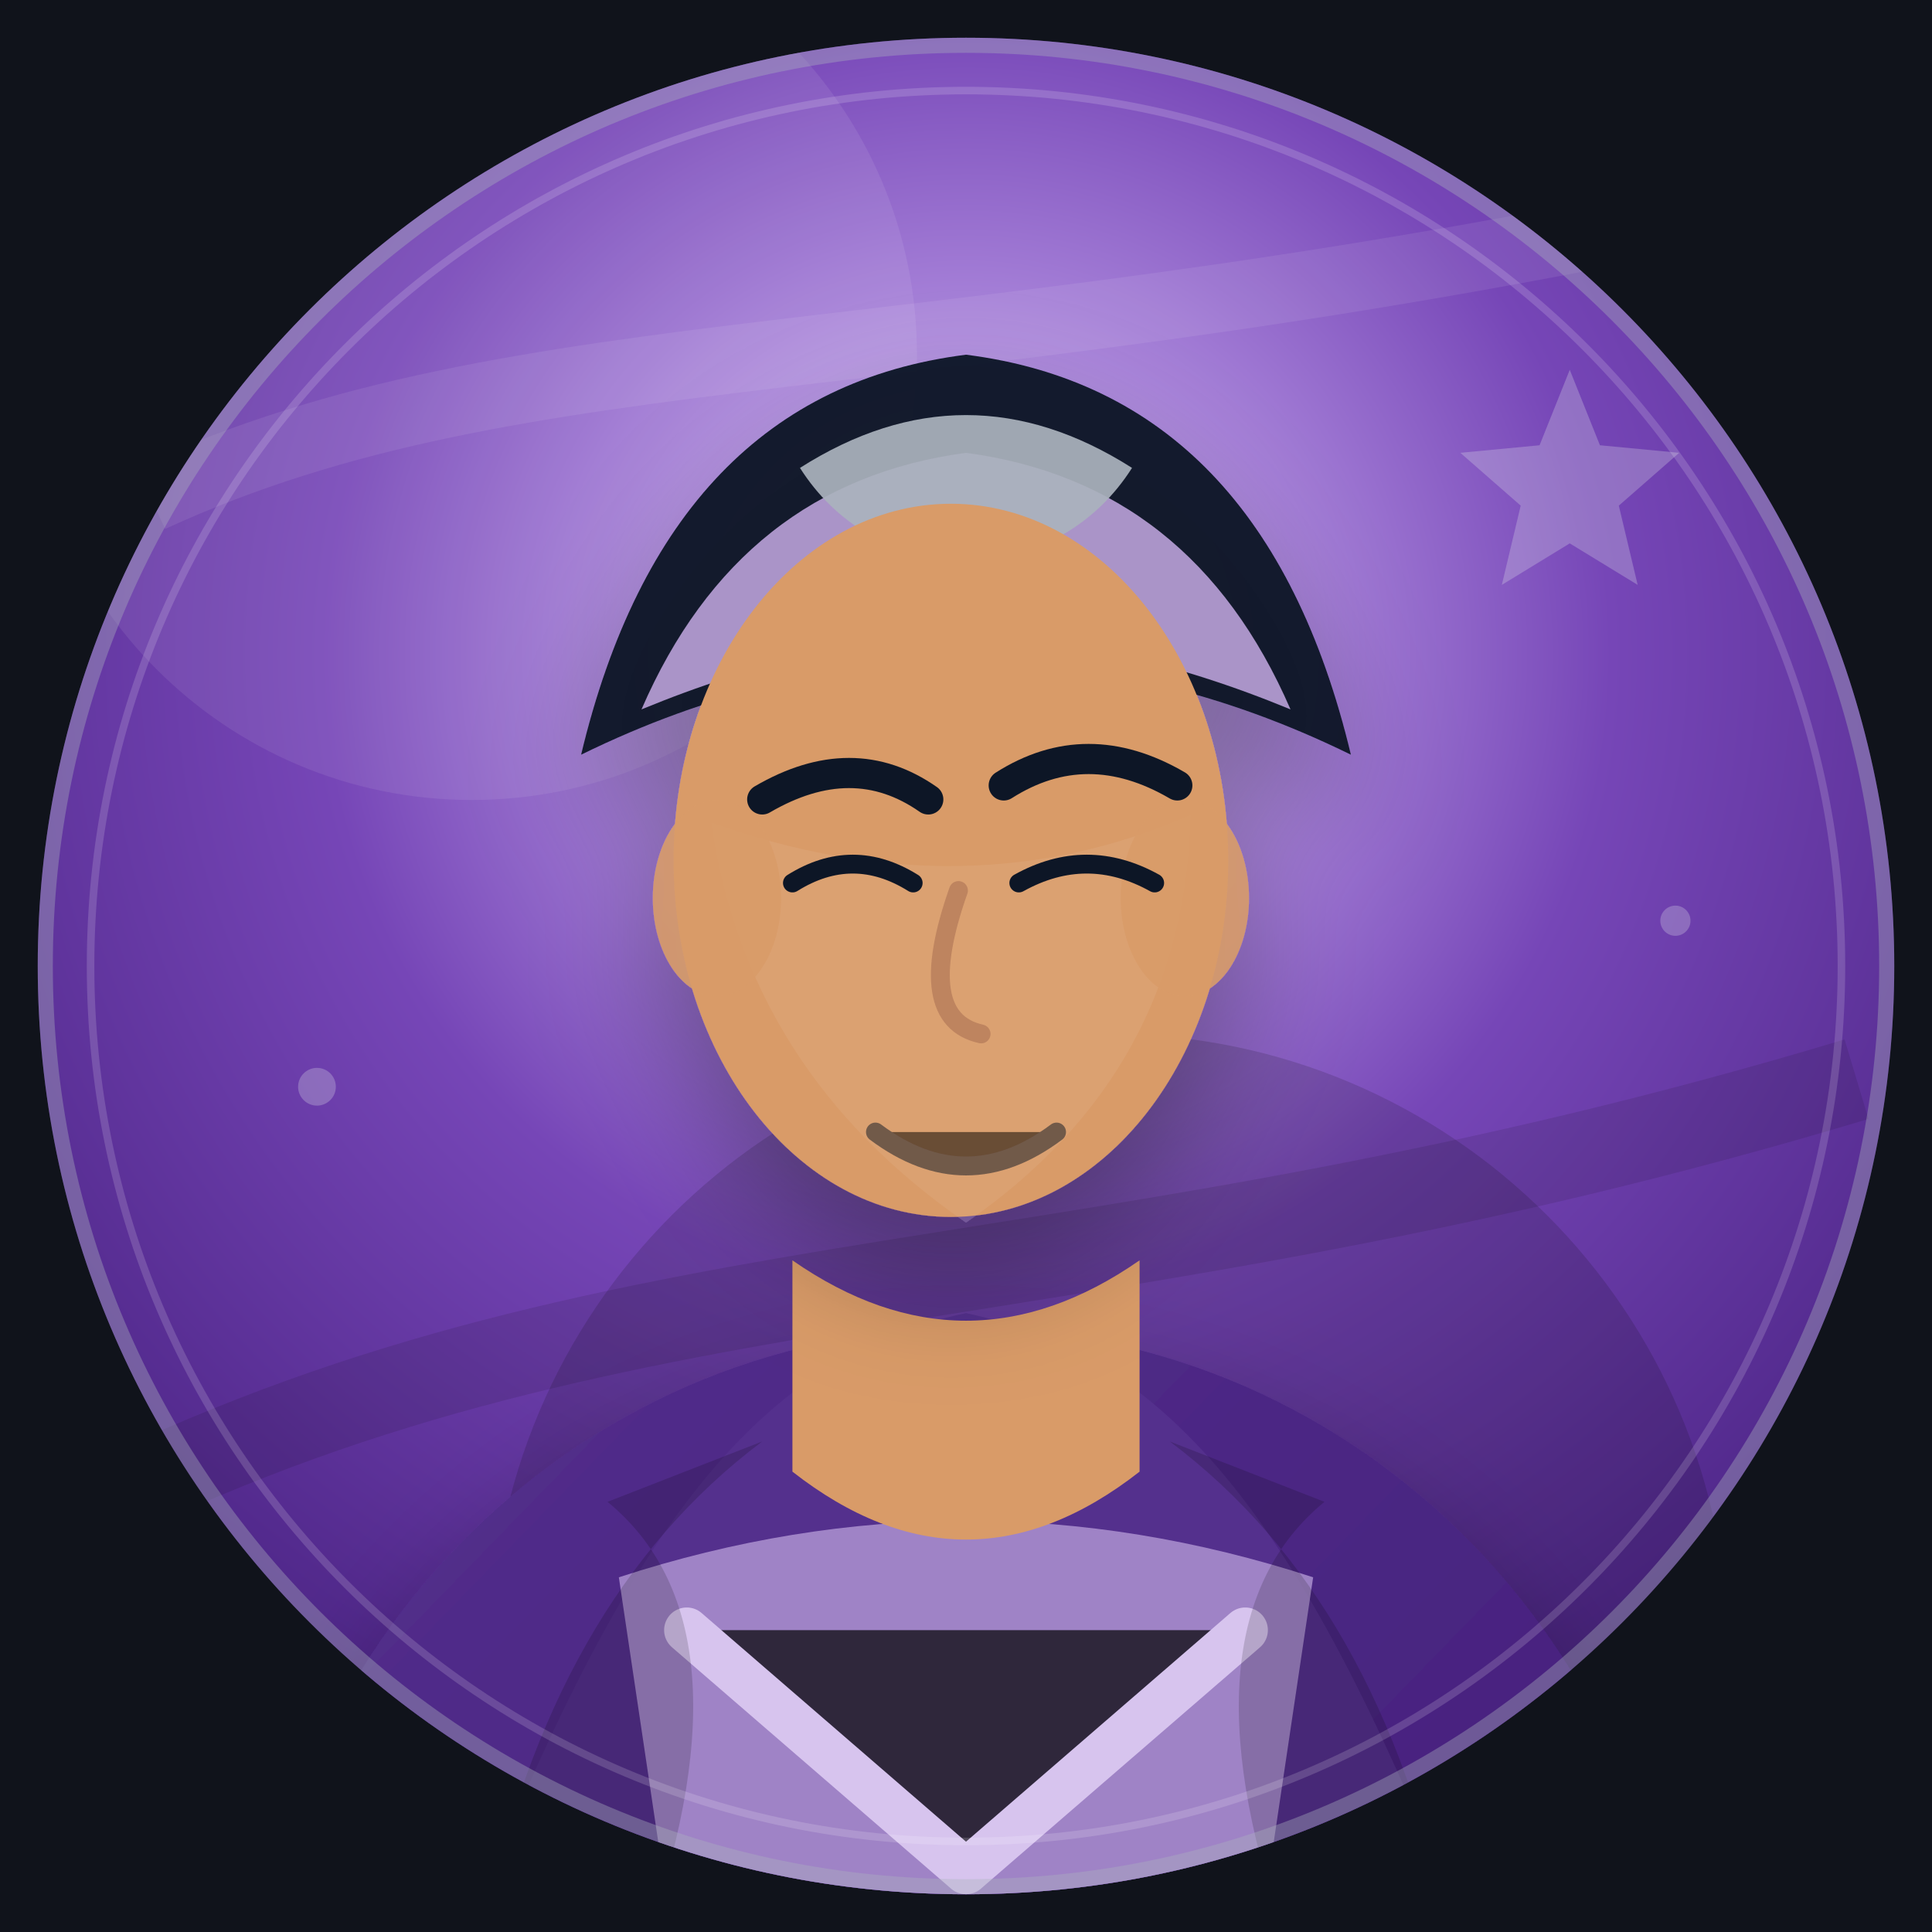
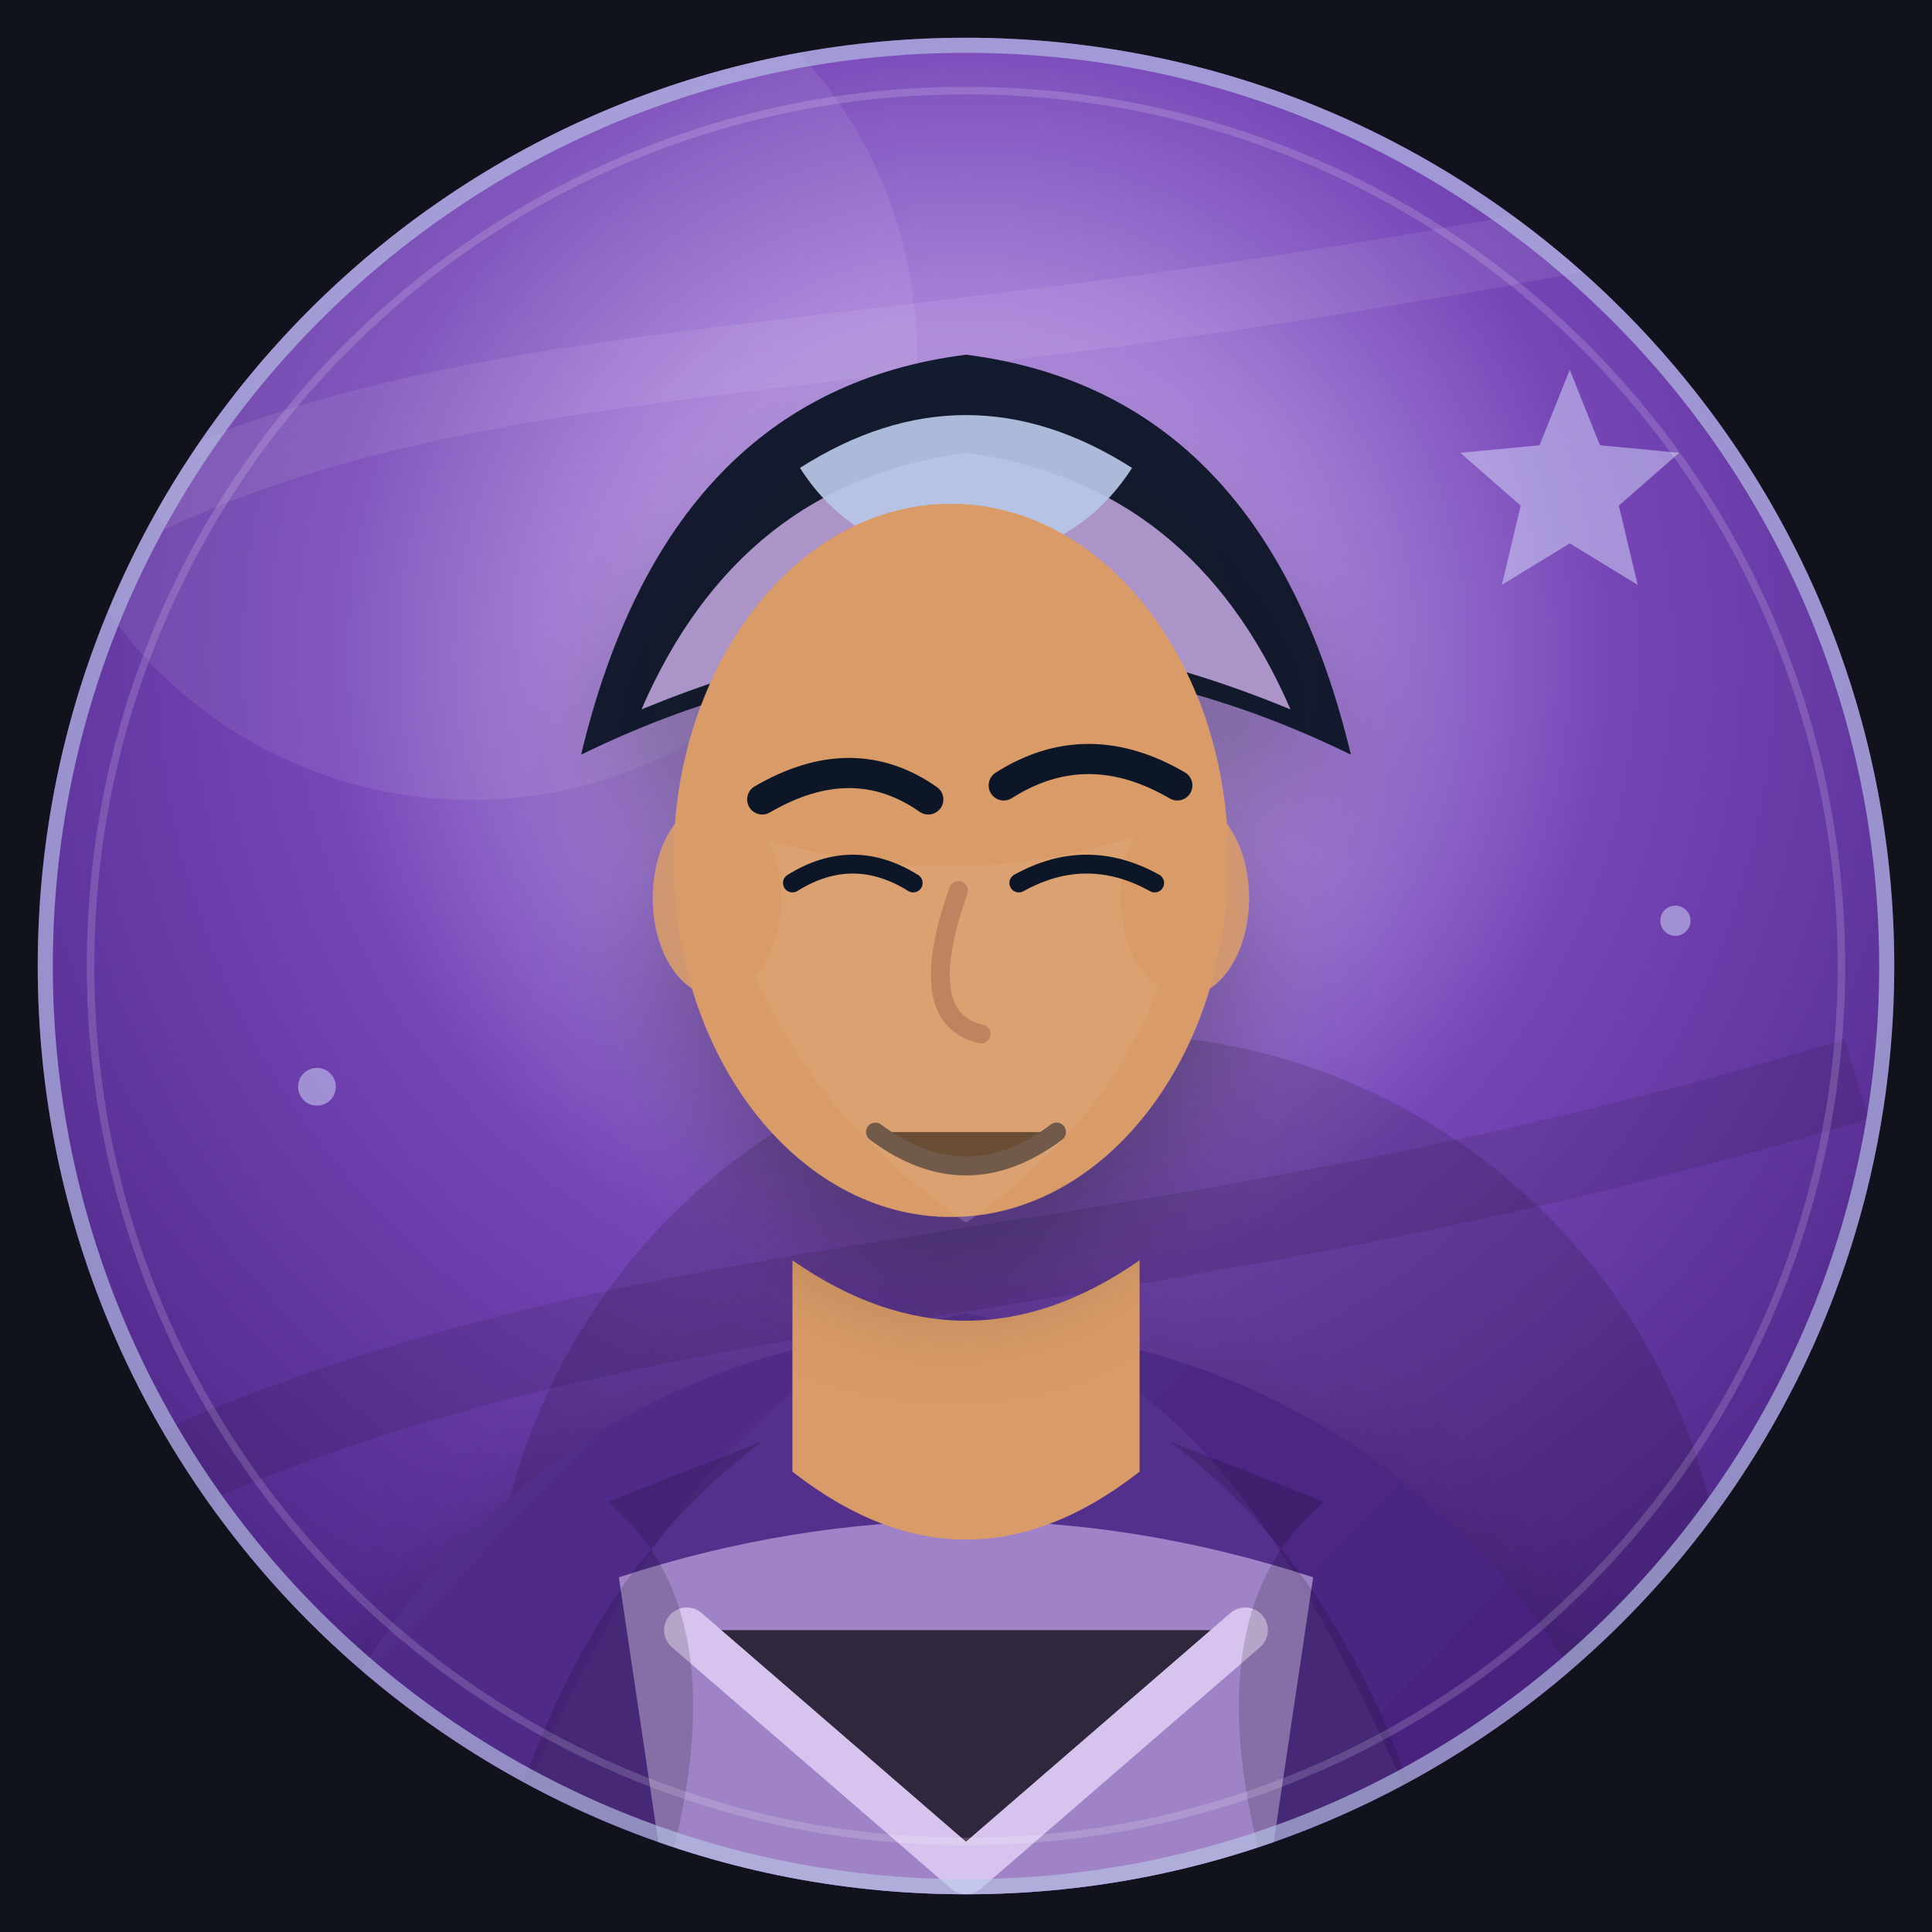
<svg xmlns="http://www.w3.org/2000/svg" viewBox="0 0 512 512" role="img" aria-label="郗鉴 portrait">
  <defs>
    <radialGradient id="bg" cx="50%" cy="34%" r="72%">
      <stop offset="0%" stop-color="#dec5ff" />
      <stop offset="46%" stop-color="#7646b7" />
      <stop offset="100%" stop-color="#3f1a76" />
    </radialGradient>
    <linearGradient id="robe" x1="0%" y1="0%" x2="100%" y2="100%">
      <stop offset="0%" stop-color="#54308d" />
      <stop offset="100%" stop-color="#3f1a76" />
    </linearGradient>
    <filter id="softShadow" x="-20%" y="-20%" width="140%" height="150%">
      <feDropShadow dx="0" dy="16" stdDeviation="16" flood-color="#000" flood-opacity="0.32" />
    </filter>
    <clipPath id="round">
      <circle cx="256" cy="256" r="246" />
    </clipPath>
  </defs>
  <rect width="512" height="512" fill="#10131b" />
  <g clip-path="url(#round)">
    <rect width="512" height="512" fill="url(#bg)" />
    <circle cx="125" cy="94" r="118" fill="#fff" opacity="0.08" />
    <circle cx="294" cy="438" r="164" fill="#000" opacity="0.14" />
    <path d="M40 132 C140 86 244 102 472 52" stroke="#fff" stroke-width="18" opacity="0.08" fill="none" />
    <path d="M28 398 C168 330 286 348 492 286" stroke="#000" stroke-width="22" opacity="0.1" fill="none" />
-     <g opacity="0.28">
-       <path d="M416 98 l8 20 21 2 -16 14 5 21 -18 -11 -18 11 5 -21 -16 -14 21 -2Z" fill="#dfe3e8" />
-       <circle cx="84" cy="288" r="5" fill="#dfe3e8" />
-       <circle cx="444" cy="244" r="4" fill="#dfe3e8" />
+     <g opacity="0.48">
+       <path d="M416 98 l8 20 21 2 -16 14 5 21 -18 -11 -18 11 5 -21 -16 -14 21 -2Z" fill="#dce7ff" />
+       <circle cx="84" cy="288" r="5" fill="#dce7ff" />
+       <circle cx="444" cy="244" r="4" fill="#dce7ff" />
    </g>
    <ellipse cx="256" cy="548" rx="190" ry="196" fill="url(#robe)" filter="url(#softShadow)" />
    <path d="M123 514 C164 410 198 360 256 348 C314 360 348 410 389 514Z" fill="#54308d" />
    <path d="M164 418 Q256 388 348 418 L334 512 H178Z" fill="#bda3dd" opacity="0.72" />
    <path d="M182 432 L256 496 L330 432" stroke="#efe0ff" stroke-width="12" stroke-linecap="round" stroke-linejoin="round" opacity="0.7" />
    <path d="M161 398 Q200 430 172 512 H128 Q146 424 202 382Z" fill="#000" opacity="0.16" />
    <path d="M351 398 Q312 430 340 512 H384 Q366 424 310 382Z" fill="#000" opacity="0.16" />
    <path d="M210 334 Q256 366 302 334 V390 Q256 426 210 390Z" fill="#d99b68" />
    <g filter="url(#softShadow)">
      <path d="M154 200 Q177 104 256 94 Q335 104 358 200 Q307 175 256 176 Q205 175 154 200Z" fill="#101827" opacity="0.96" />
      <path d="M170 188 Q196 128 256 120 Q316 128 342 188 Q296 169 256 169 Q216 169 170 188Z" fill="#bda3dd" opacity="0.88" />
-       <path d="M212 124 Q256 96 300 124 Q286 146 256 150 Q226 146 212 124Z" fill="#aab2bd" opacity="0.92" />
+       <path d="M212 124 Q256 96 300 124 Q286 146 256 150 Q226 146 212 124Z" fill="#b9c7e7" opacity="0.92" />
      <ellipse cx="252" cy="228" rx="73.5" ry="94.5" fill="#d99b68" />
      <path d="M188.5 218 Q256 242 315.5 216 Q314 284 256 324 Q198 284 188.5 218Z" fill="#fff" opacity="0.06" />
      <ellipse cx="190" cy="238" rx="17" ry="26" fill="#d99b68" opacity="0.88" />
      <ellipse cx="314" cy="238" rx="17" ry="26" fill="#d99b68" opacity="0.88" />
      <path d="M202 211.856 Q226 197.856 246 211.856" stroke="#101827" stroke-width="8" stroke-linecap="round" fill="none" />
      <path d="M266 208.144 Q288 194.144 312 208.144" stroke="#101827" stroke-width="8" stroke-linecap="round" fill="none" />
      <path d="M210 234 Q226 224 242 234" stroke="#111827" stroke-width="5" stroke-linecap="round" fill="none" />
      <path d="M270 234 Q288 224 306 234" stroke="#111827" stroke-width="5" stroke-linecap="round" fill="none" />
      <path d="M254 236 Q242 270 260 274" stroke="#a56b50" stroke-width="5" stroke-linecap="round" fill="none" opacity="0.55" />
      <path d="M232 300 Q256 318 280 300" stroke="#101827" stroke-width="5" stroke-linecap="round" opacity="0.52" />
    </g>
-     <circle cx="256" cy="256" r="246" fill="none" stroke="#aab2bd" stroke-width="8" opacity="0.38" />
+     <circle cx="256" cy="256" r="246" fill="none" stroke="#b9c7e7" stroke-width="8" opacity="0.64" />
    <circle cx="256" cy="256" r="232" fill="none" stroke="#fff" stroke-width="2" opacity="0.16" />
  </g>
</svg>
